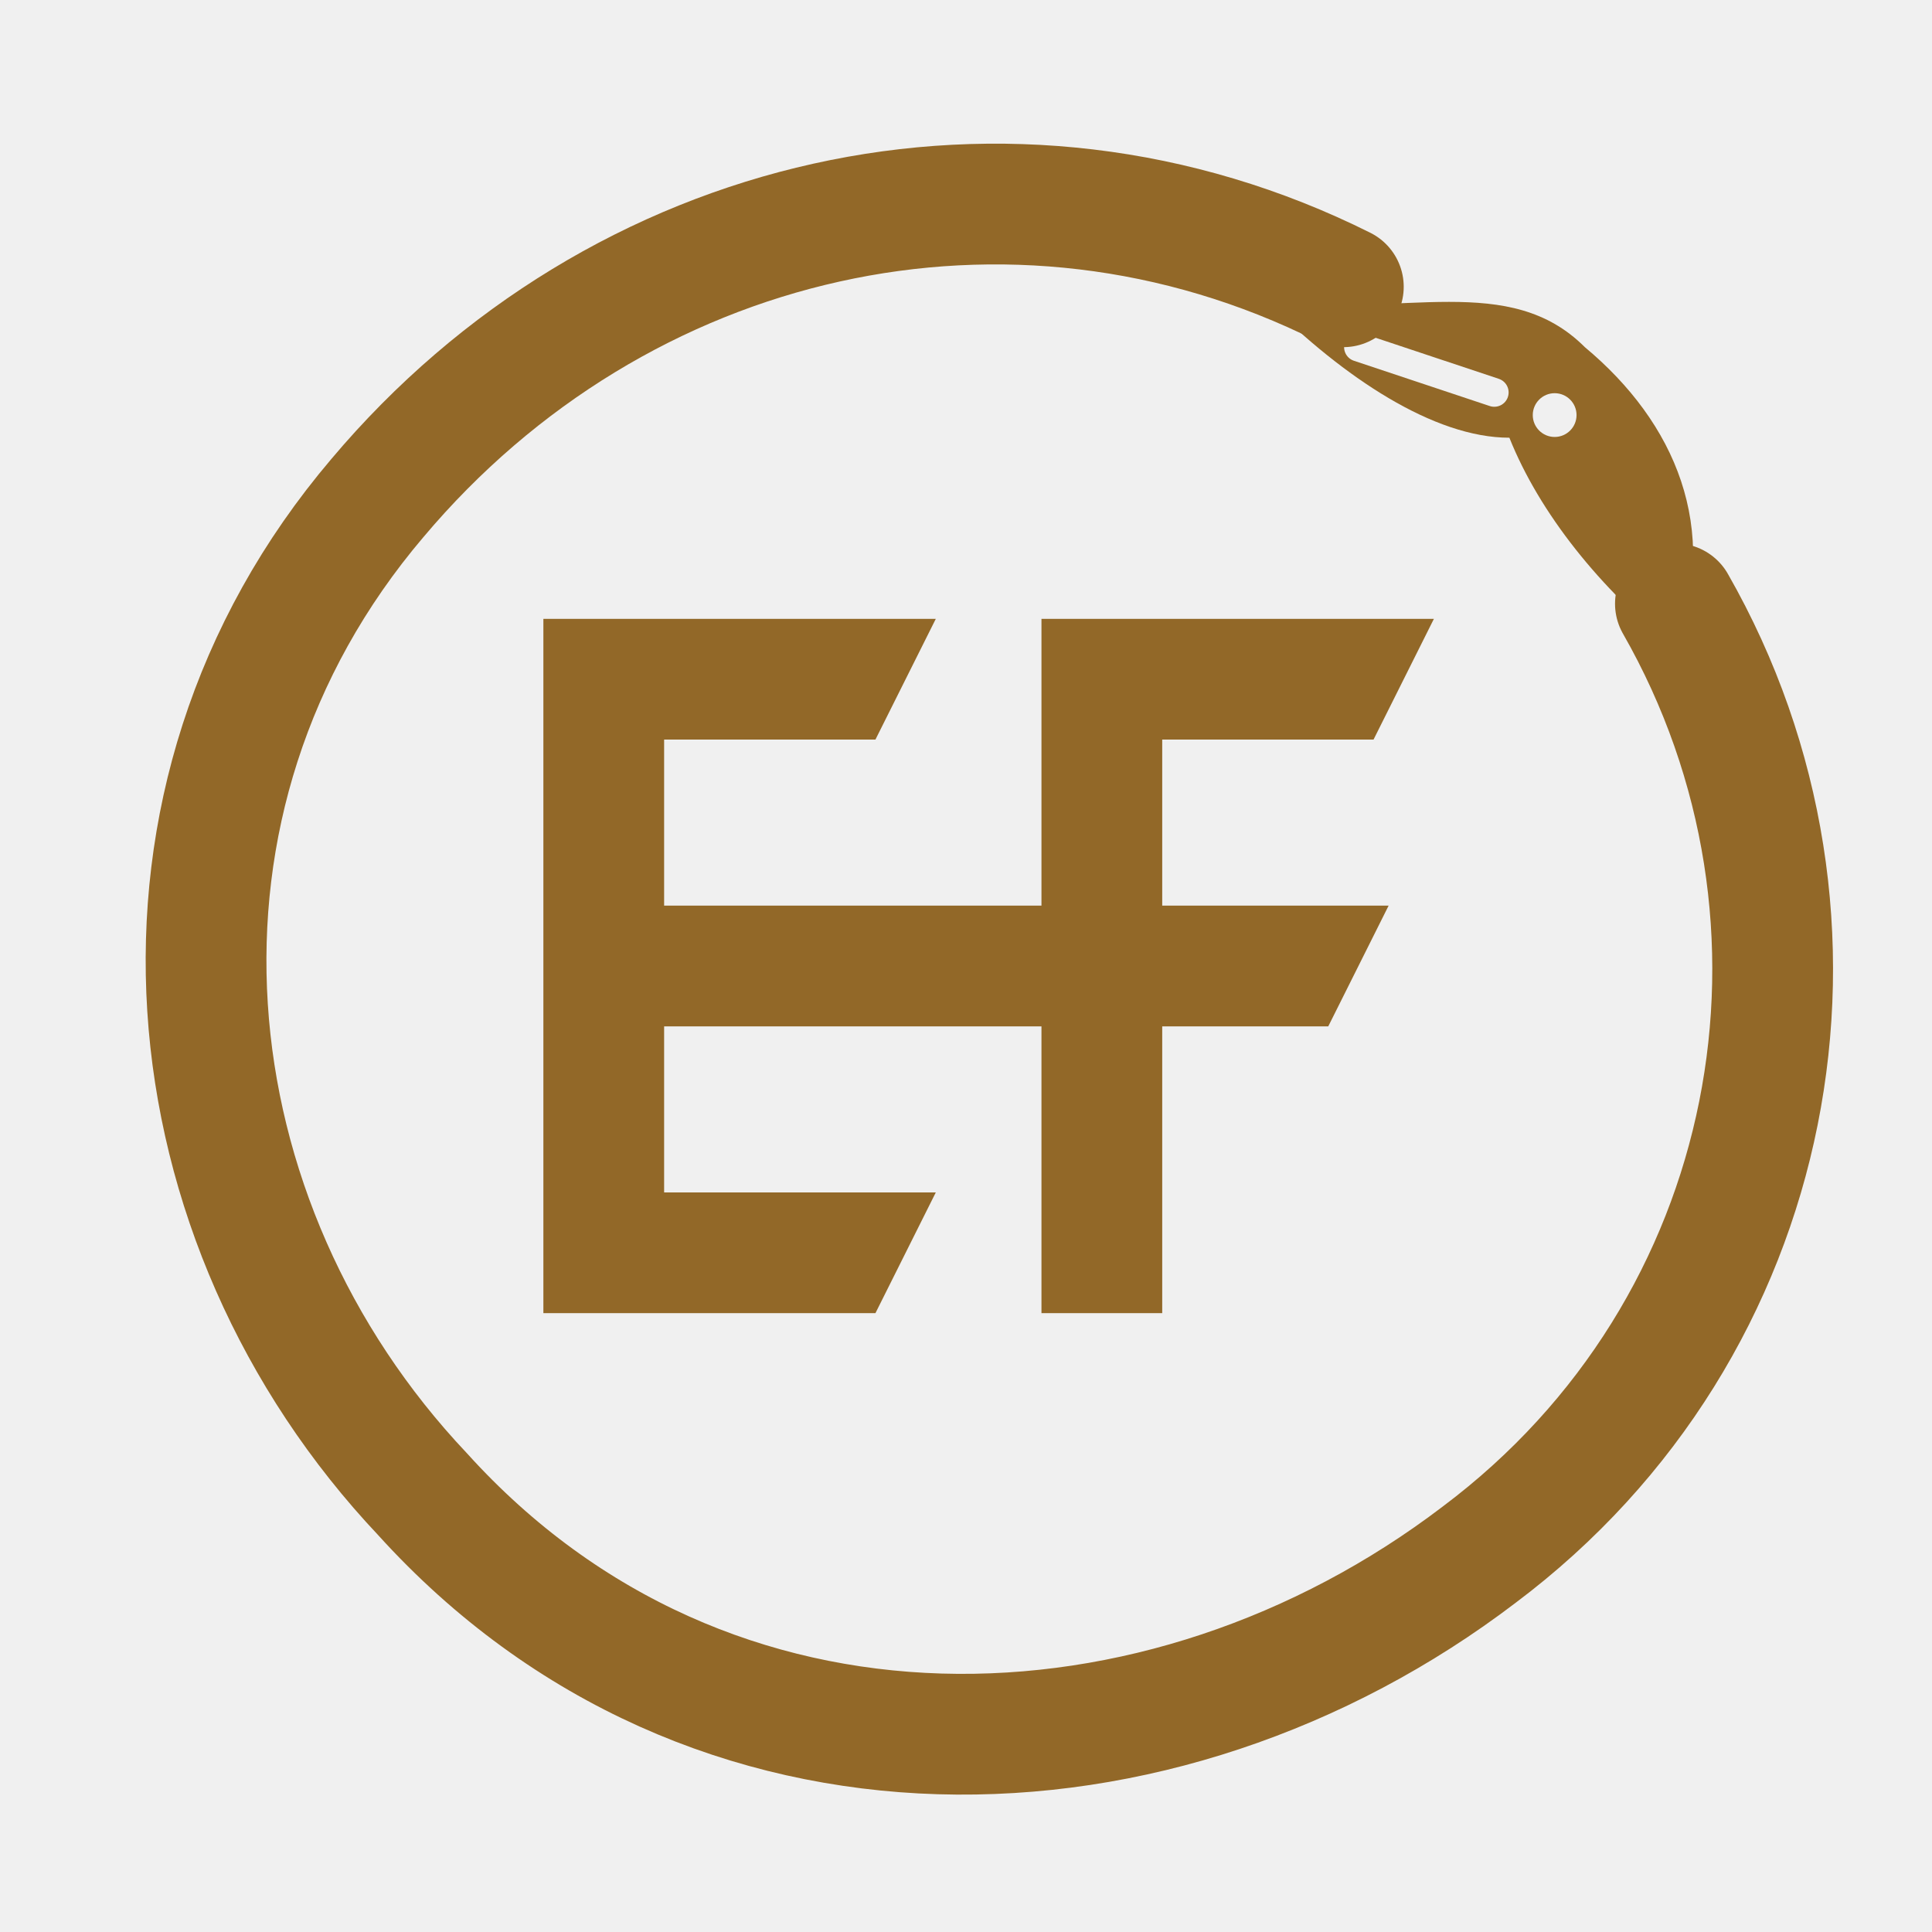
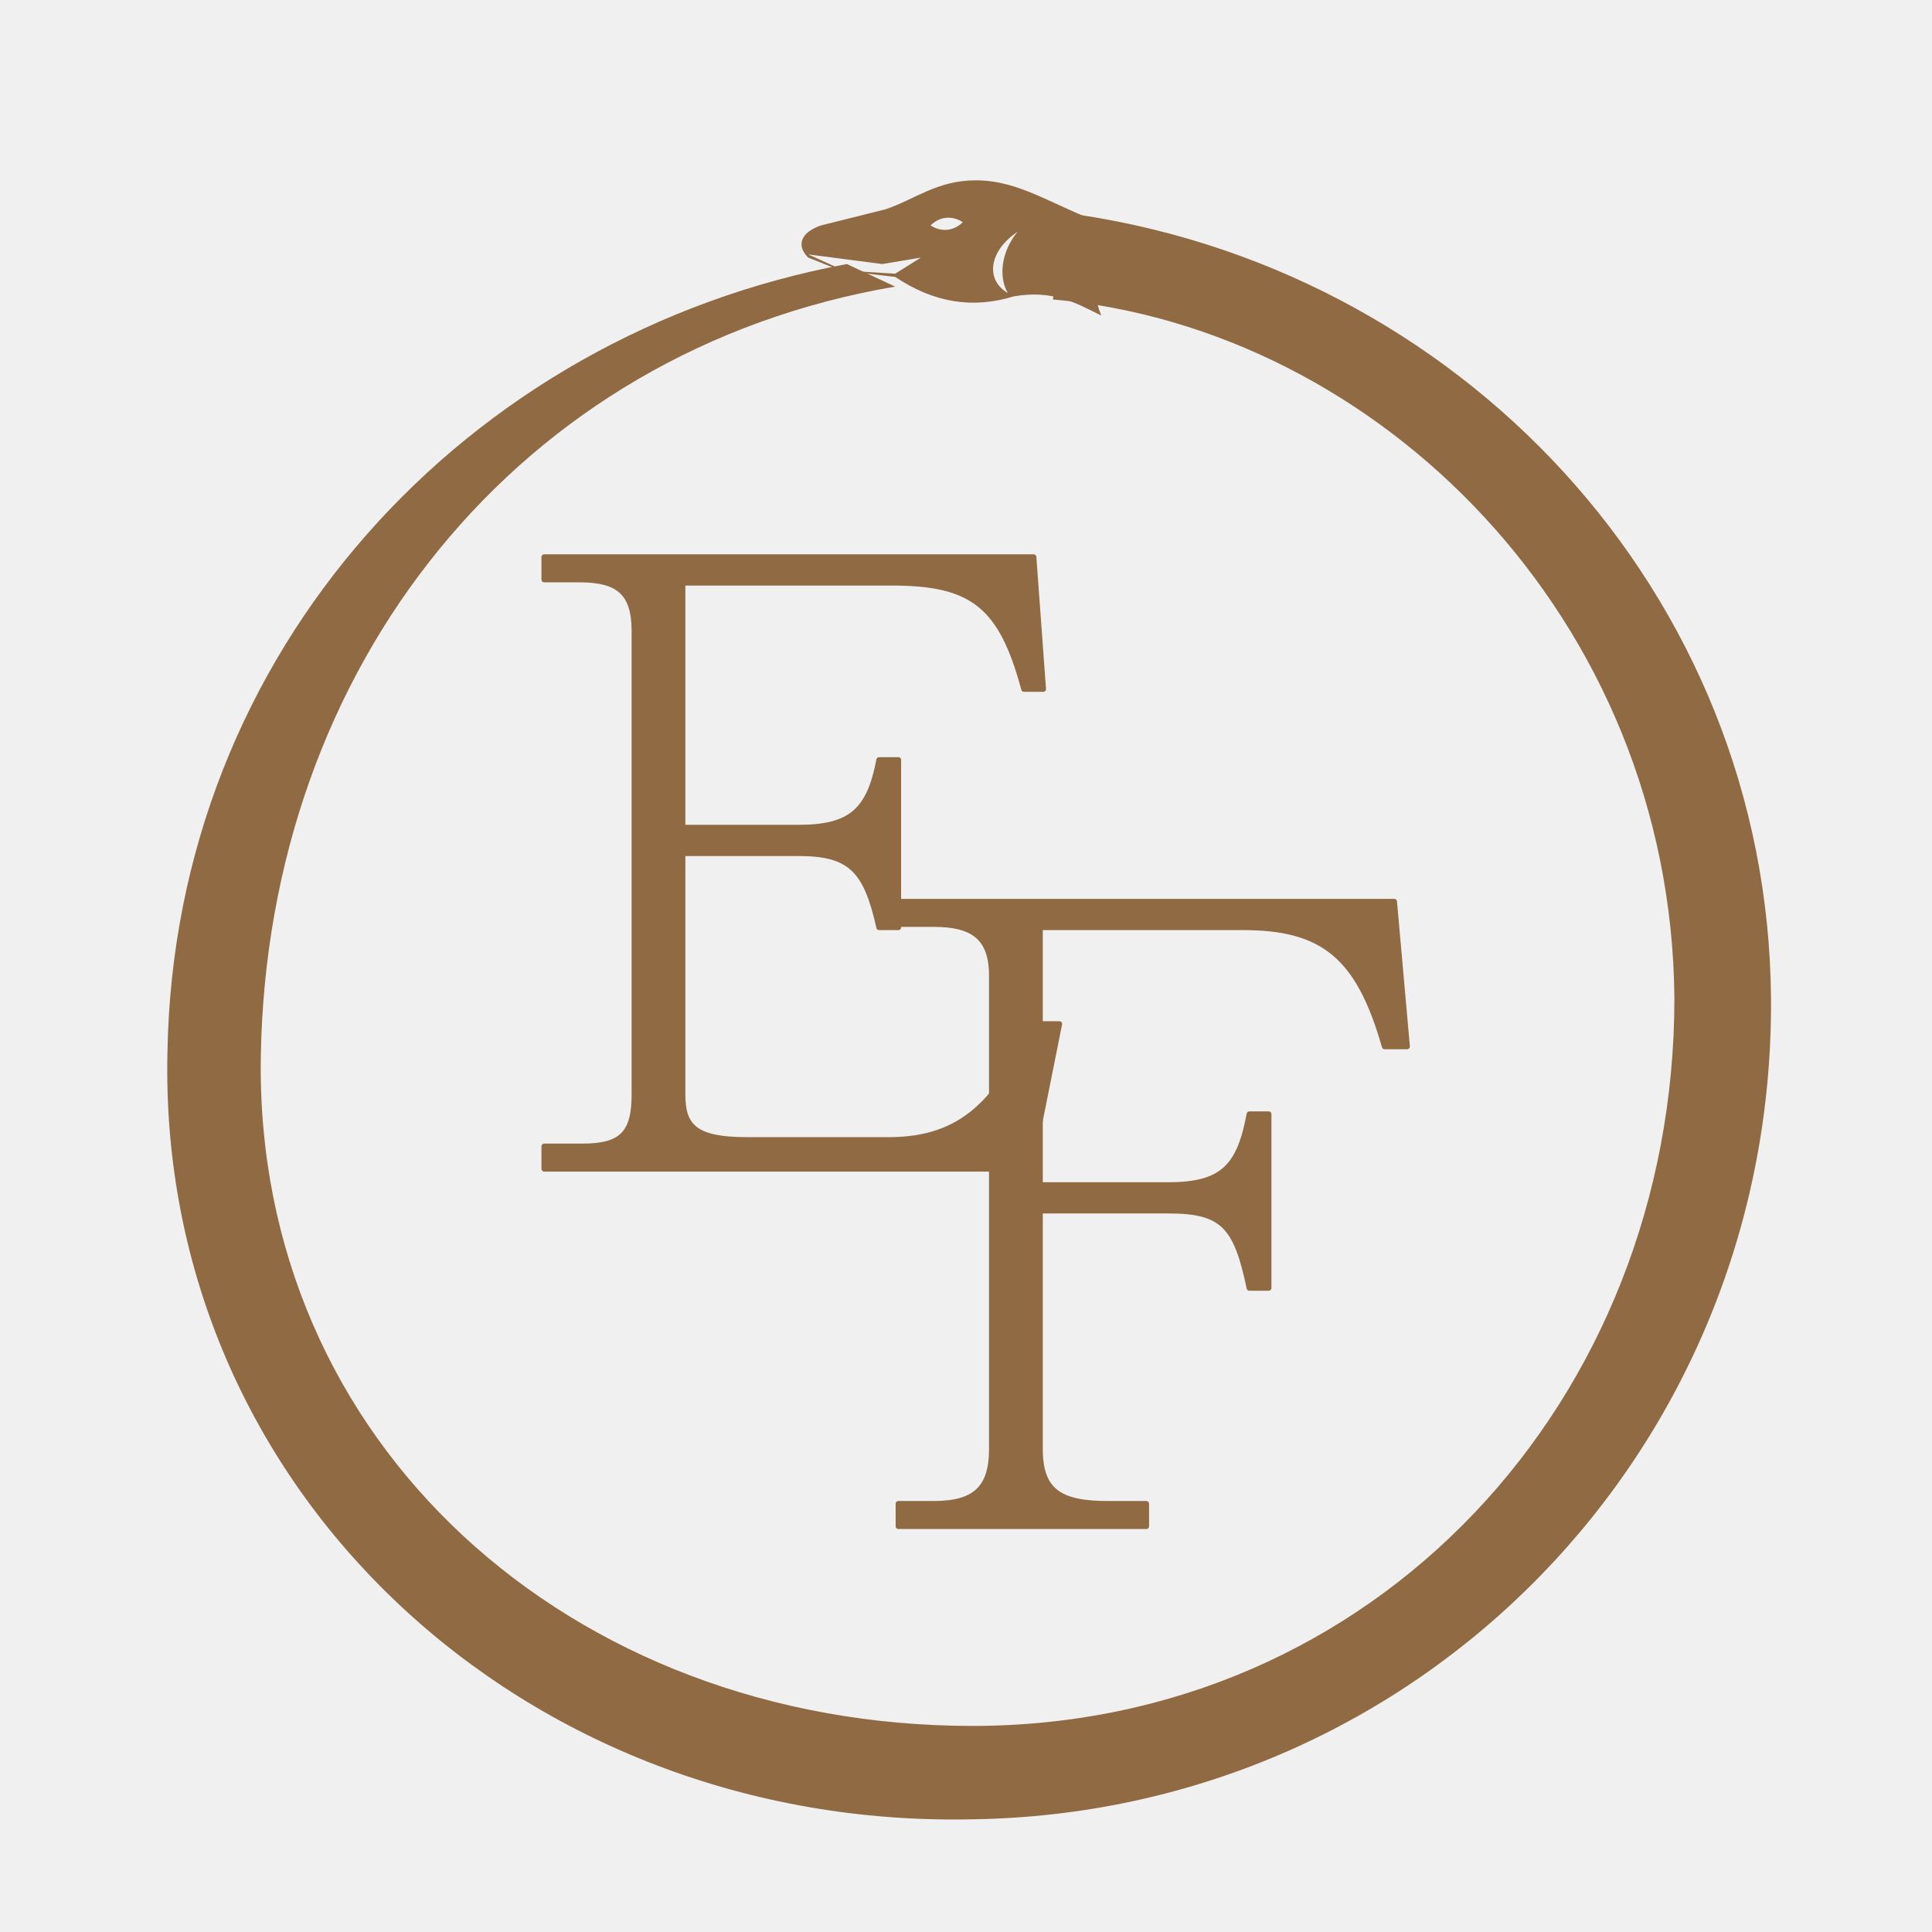
- <svg xmlns="http://www.w3.org/2000/svg" viewBox="0 0 128 128" fill="none" color="#926828" role="img" aria-label="Eternity Flux: EF within an ouroboros">
-   <path d="M89 19C67 8 41 14 25 33C8 53 11 81 28 99C47 120 77 119 98 103C118 88 123 61 111 40" stroke="#926828" stroke-width="8" stroke-linecap="round" />
-   <defs>
-     <mask id="ef-serpent-cutouts">
-       <rect width="128" height="128" fill="white" />
-       <path d="M90 23L99 26" stroke="black" stroke-width="1.9" stroke-linecap="round" />
-       <circle cx="103" cy="27.5" r="1.45" fill="black" />
-     </mask>
-   </defs>
-   <path mask="url(#ef-serpent-cutouts)" d="M111 43C106 39 102 34 100 29C95 29 89 25 84 20C93 21 100 18 105 23C111 28 114 35 111 43Z" fill="#926828" />
-   <path d="M36 41H62L58 49H44V60H69V41H95L91 49H77V60H92L88 68H77V87H69V68H44V79H62L58 87H36V41Z" fill="#926828" />
+ <svg xmlns="http://www.w3.org/2000/svg" width="600" height="600" viewBox="0 0 600 600" fill="none" role="img" aria-label="Eternity Flux serif EF monogram within an ouroboros">
+   <g fill="#8F6A43">
+     <path id="serpent-body" d="M330 66 C453 82 549 184 550 310 C551 450 441 563 302 565 C163 568 49 463 52 327 C54 202 145 104 263 82 L278 89 C161 109 83 207 81 328 C79 448 177 536 302 536 C427 536 520 435 520 310 C519 192 428 102 327 93 Z" />
+     <path id="serpent-head" fill-rule="evenodd" d="M344 70 C327 64 317 56 303 56 C291 56 284 62 275 65 L255 70 C249 72 247 76 251 80 L261 84 L278 86 C290 94 302 96 315 92 C327 90 334 94 342 98 C338 88 341 80 344 70 Z M289 70 C292 67 296 67 299 69 C296 72 292 72 289 70 Z M251 79 L274 82 L286 80 L278 85 L262 84 Z M316 72 C311 78 310 86 313 91 C306 87 307 78 316 72 Z" />
+     <path id="letter-e" stroke="#8F6A43" stroke-width="1.7" stroke-linejoin="round" d="M169 173 H321 L324 214 H318 C311 188 302 181 277 181 H212 V257 H248 C264 257 270 252 273 236 H279 V288 H273 C269 270 264 265 248 265 H212 V340 C212 350 216 354 232 354 H276 C299 354 310 342 321 318 H329 L320 363 H169 V356 H181 C193 356 197 352 197 340 V196 C197 184 192 180 180 180 H169 Z" />
+     <path id="letter-f" stroke="#8F6A43" stroke-width="1.7" stroke-linejoin="round" d="M279 280 H433 L437 325 H430 C422 297 411 288 386 288 H323 V368 H363 C380 368 385 362 388 346 H394 V400 H388 C384 381 380 376 363 376 H323 V450 C323 463 329 467 344 467 H356 V474 H279 V467 H290 C303 467 308 462 308 450 V303 C308 291 302 287 290 287 H279 Z" />
+   </g>
</svg>
